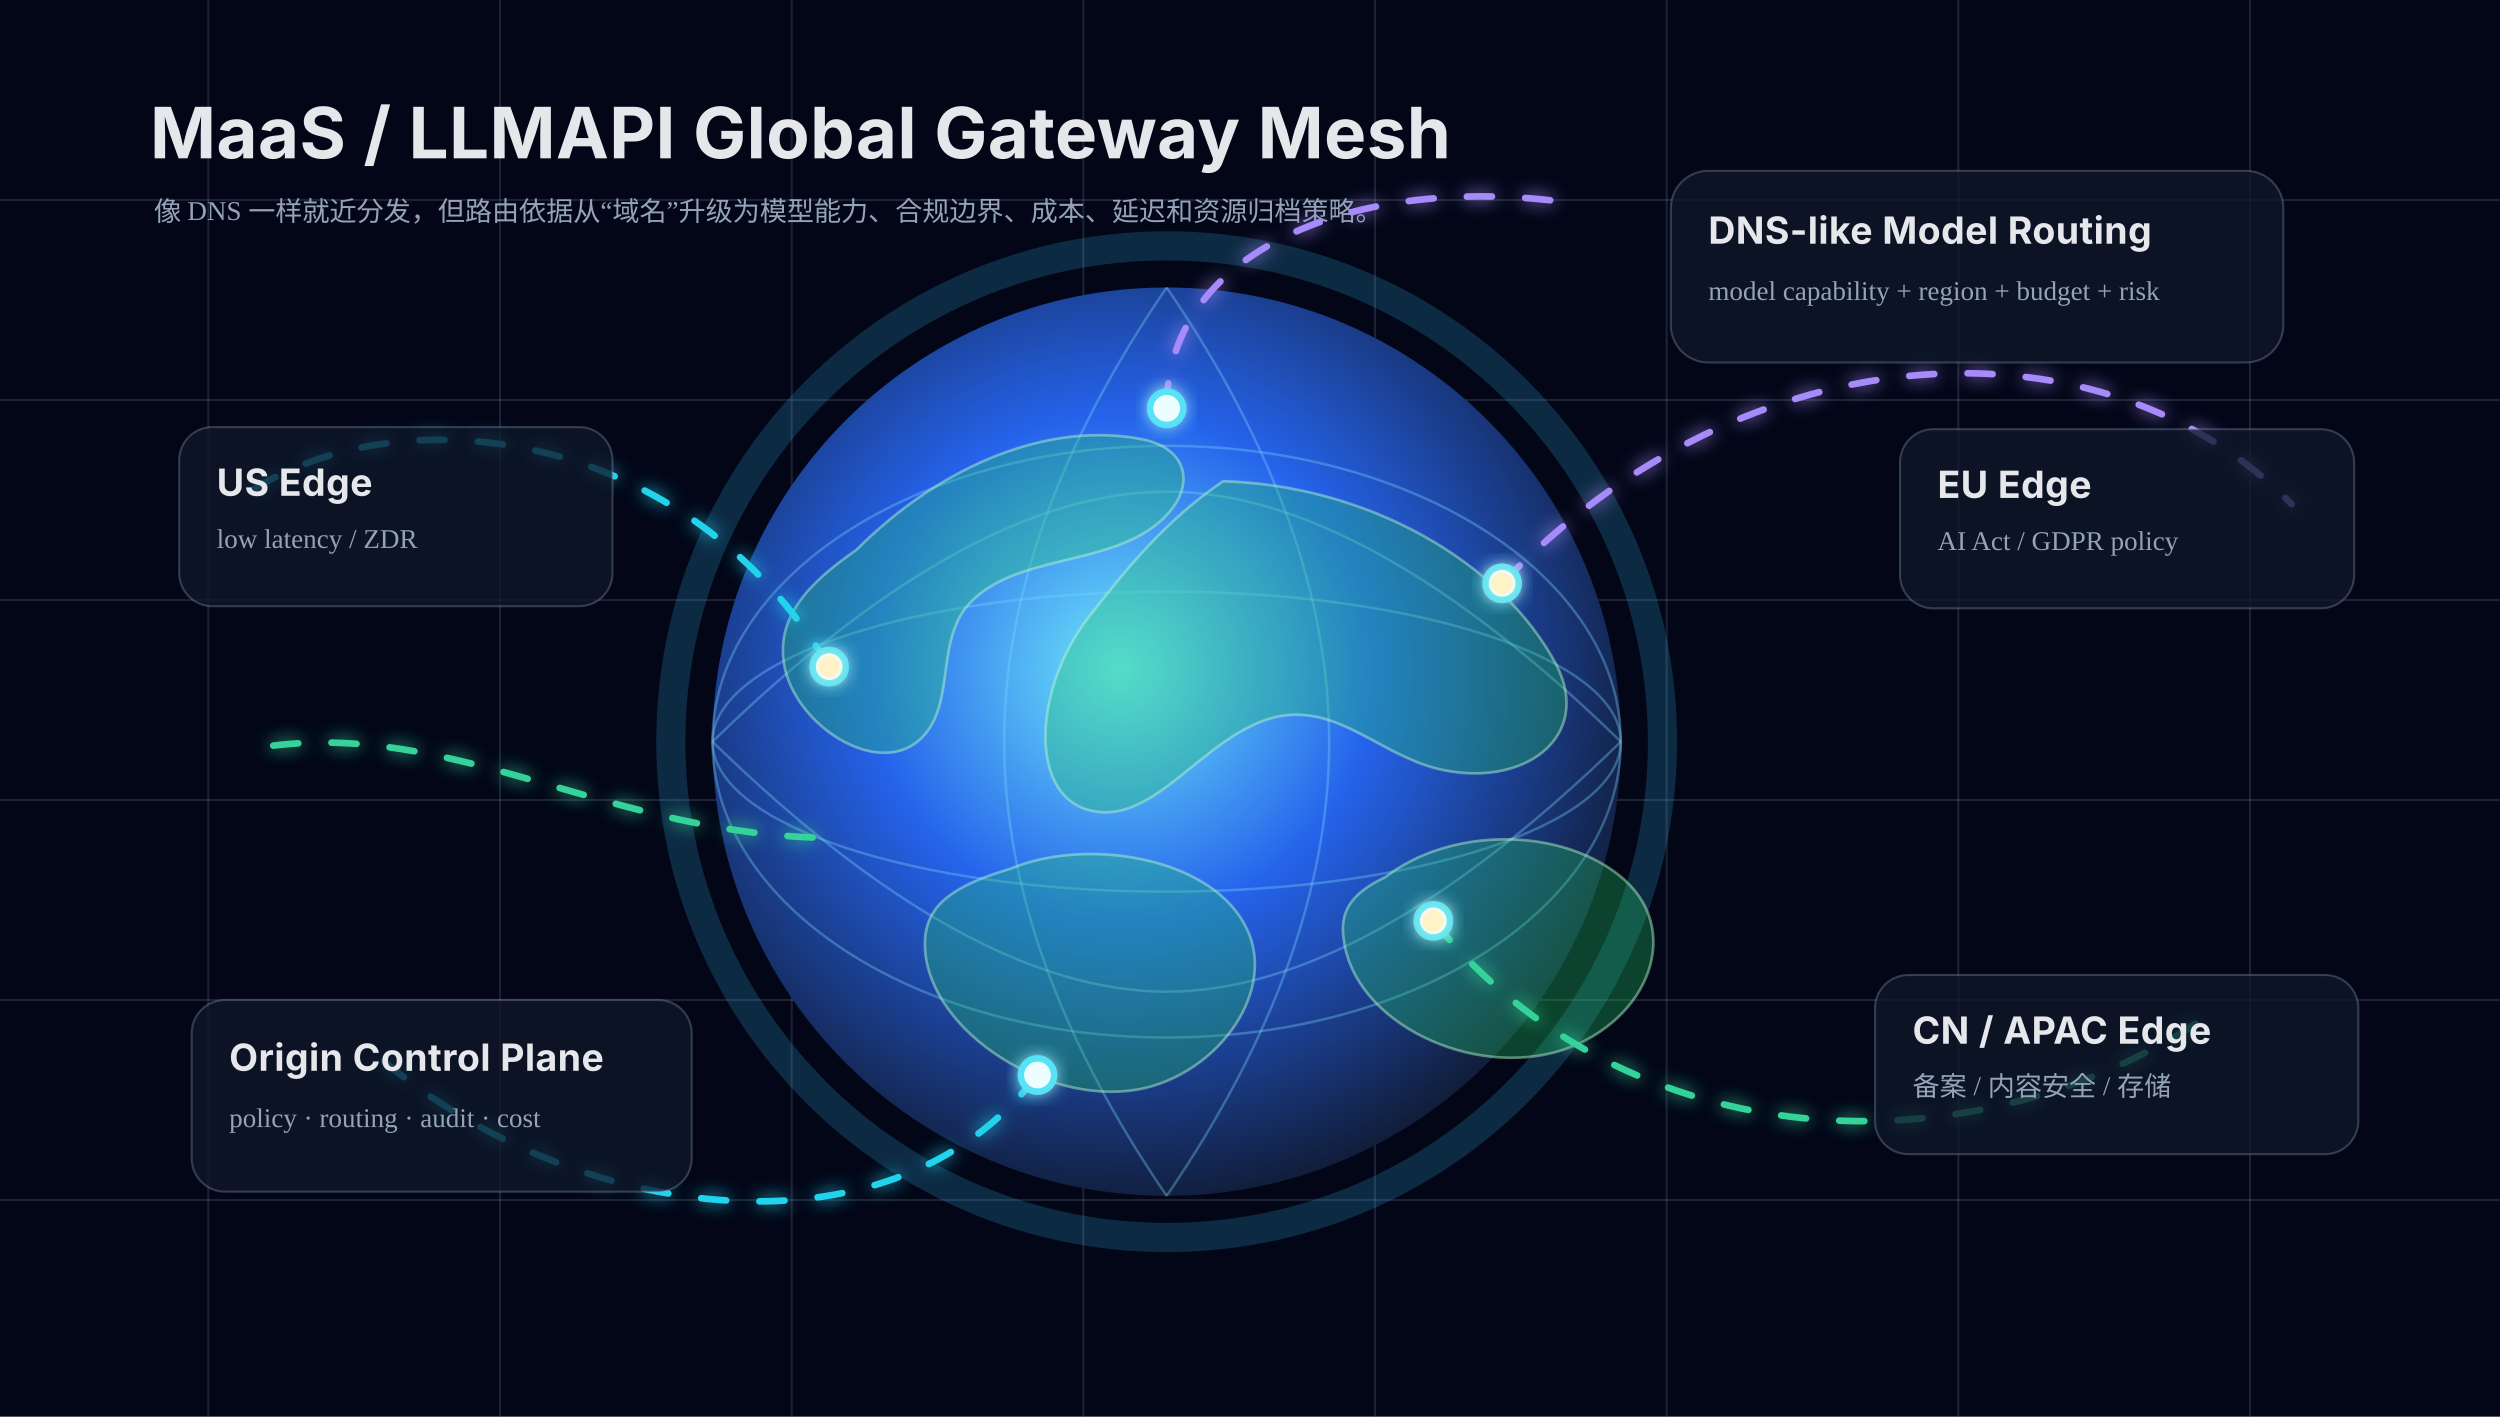
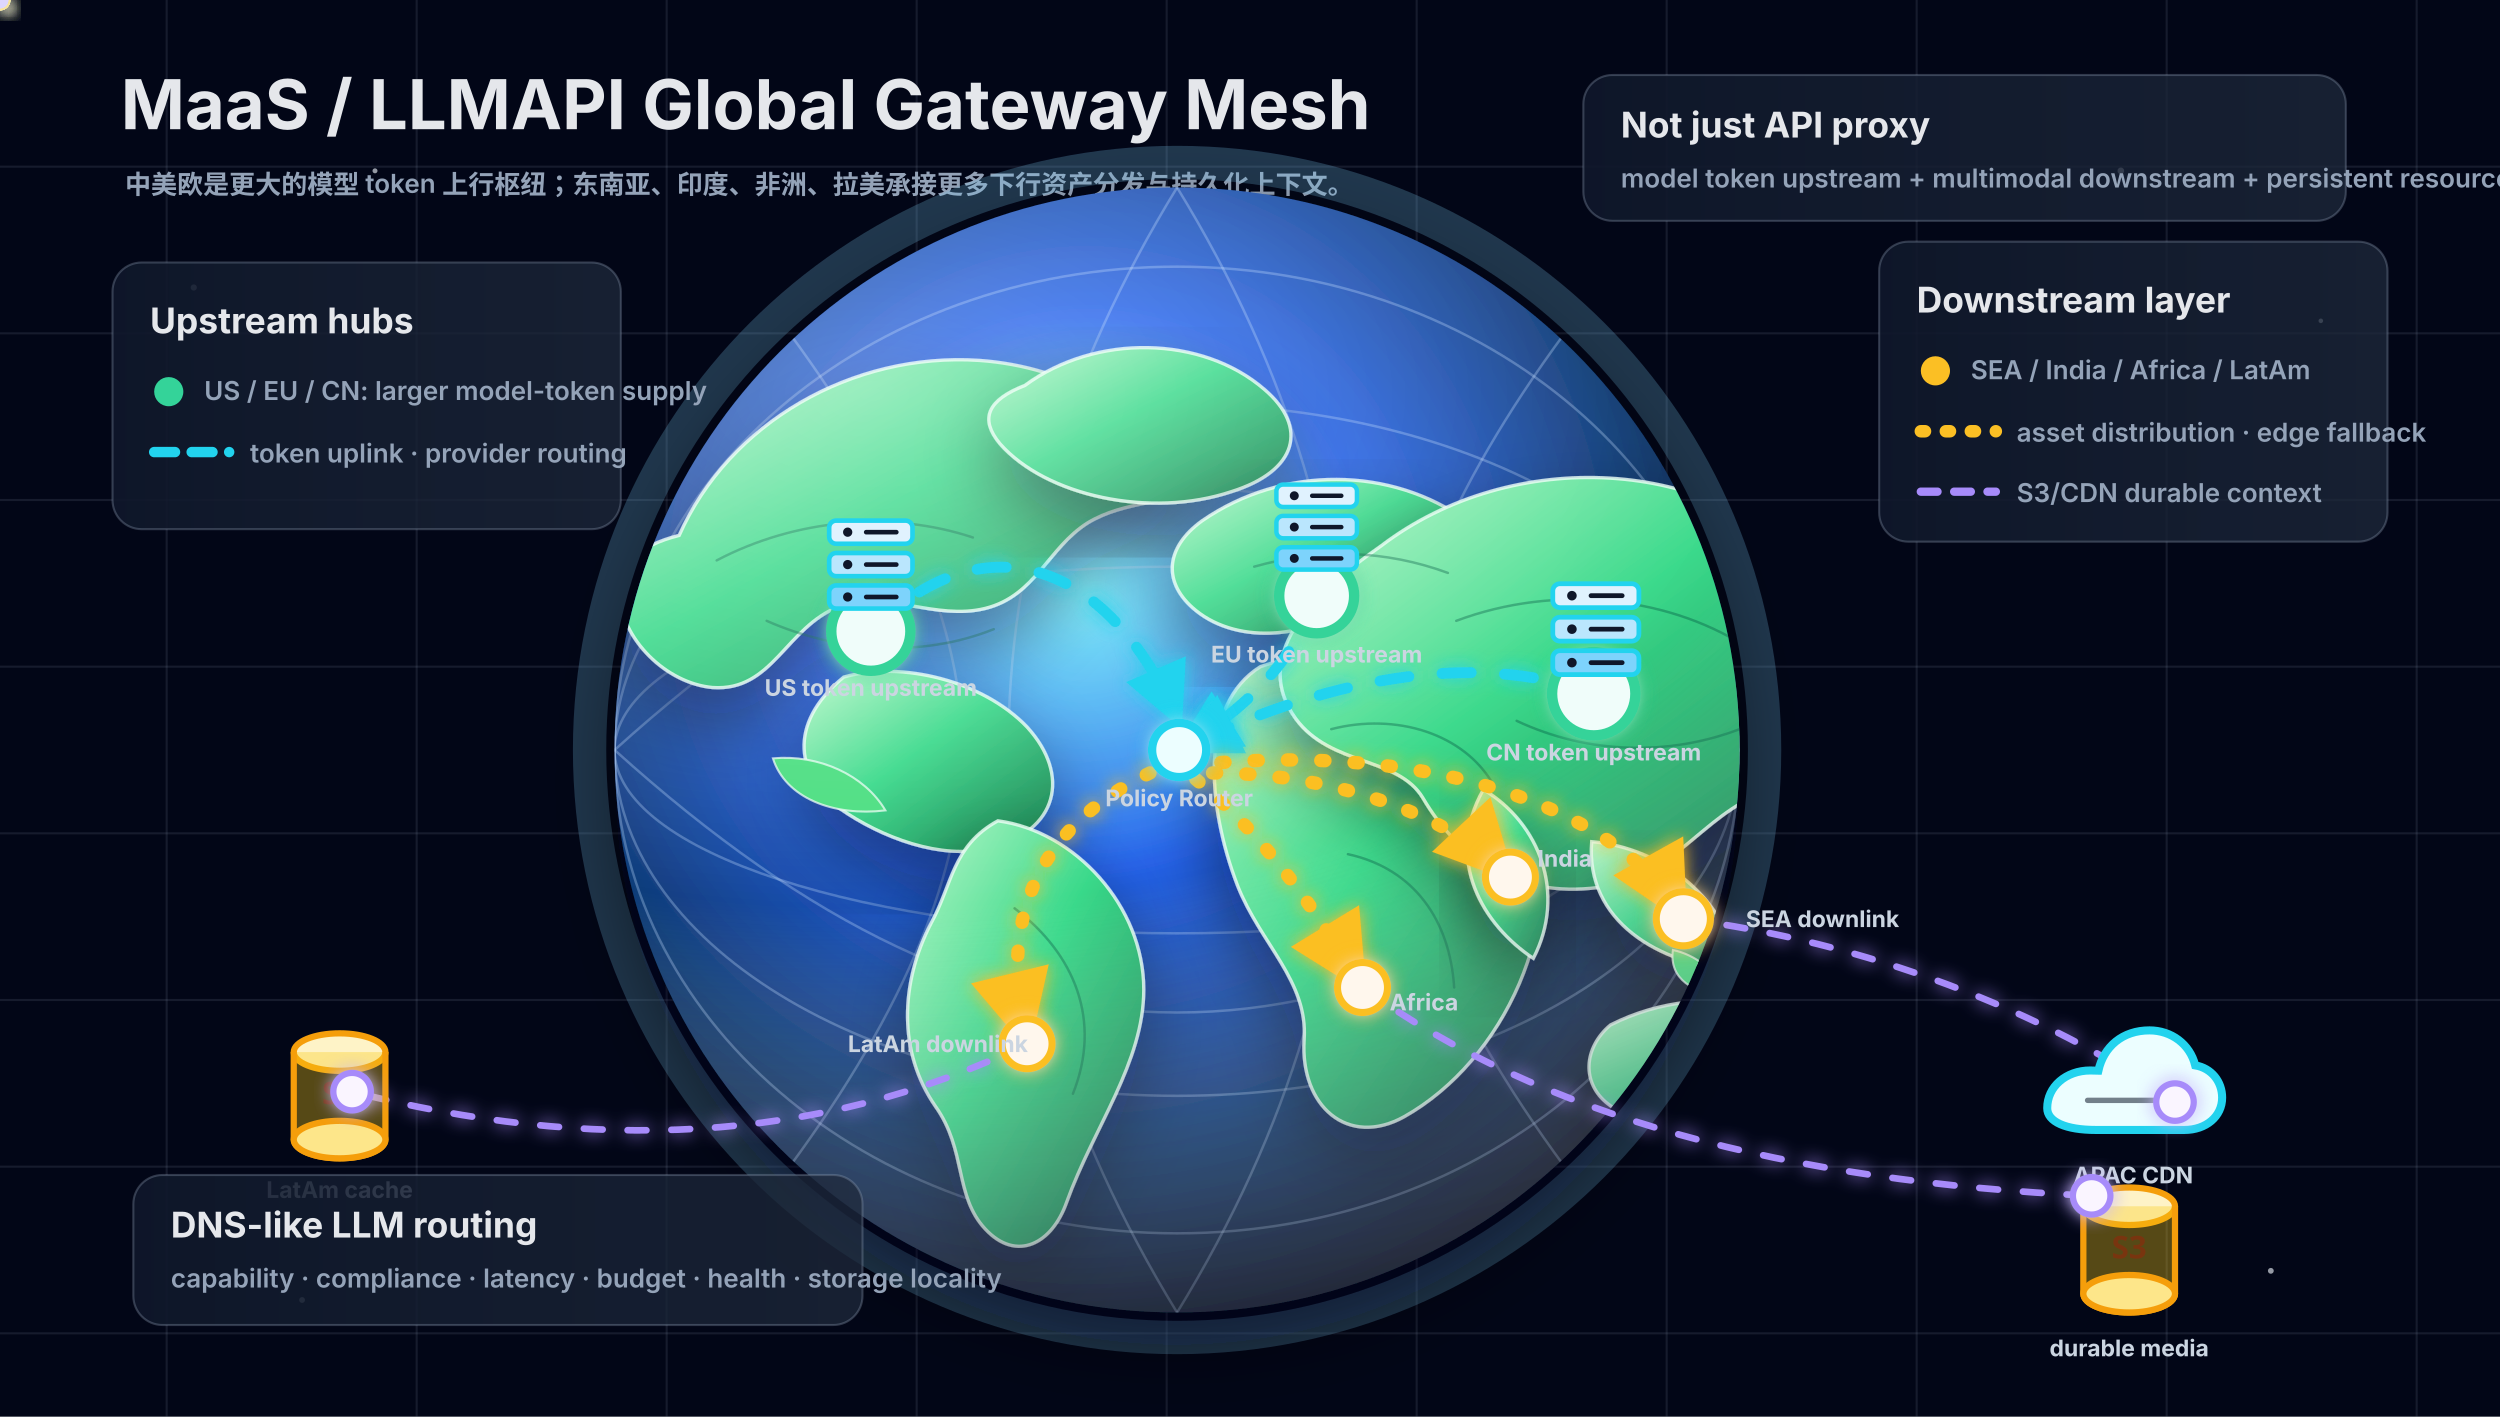
<svg xmlns="http://www.w3.org/2000/svg" viewBox="0 0 1200 680" role="img" aria-labelledby="title desc">
  <defs>
-     <radialGradient id="earth" cx="45%" cy="42%" r="62%">
-       <stop offset="0%" stop-color="#6ee7f9" />
-       <stop offset="45%" stop-color="#2563eb" />
-       <stop offset="100%" stop-color="#0f172a" />
+     <radialGradient id="ocean" cx="42%" cy="36%" r="68%">
+       <stop offset="0%" stop-color="#67e8f9" />
+       <stop offset="36%" stop-color="#2563eb" />
+       <stop offset="72%" stop-color="#0f3a74" />
+       <stop offset="100%" stop-color="#06111f" />
    </radialGradient>
+     <radialGradient id="sphereShade" cx="35%" cy="28%" r="75%">
+       <stop offset="0%" stop-color="#ffffff" stop-opacity=".28" />
+       <stop offset="48%" stop-color="#ffffff" stop-opacity="0" />
+       <stop offset="100%" stop-color="#020617" stop-opacity=".58" />
+     </radialGradient>
+     <linearGradient id="landGrad" x1="0" x2="1" y1="0" y2="1">
+       <stop offset="0%" stop-color="#b7f7c7" />
+       <stop offset="45%" stop-color="#39d98a" />
+       <stop offset="100%" stop-color="#147a4a" />
+     </linearGradient>
    <linearGradient id="panel" x1="0" x2="1">
-       <stop offset="0%" stop-color="#0f172a" />
-       <stop offset="100%" stop-color="#111827" />
+       <stop offset="0%" stop-color="#0f172a" stop-opacity=".92" />
+       <stop offset="100%" stop-color="#1e293b" stop-opacity=".74" />
    </linearGradient>
-     <filter id="glow" x="-40%" y="-40%" width="180%" height="180%">
+     <filter id="glow" x="-50%" y="-50%" width="200%" height="200%">
      <feGaussianBlur stdDeviation="4" result="blur" />
      <feMerge>
        <feMergeNode in="blur" />
        <feMergeNode in="SourceGraphic" />
      </feMerge>
    </filter>
+     <filter id="softShadow" x="-35%" y="-35%" width="170%" height="170%">
+       <feDropShadow dx="0" dy="16" stdDeviation="18" flood-color="#000814" flood-opacity=".48" />
+     </filter>
+     <clipPath id="globeClip">
+       <circle cx="565" cy="360" r="270" />
+     </clipPath>
+     <marker id="arrowUp" viewBox="0 0 10 10" refX="9" refY="5" markerWidth="6" markerHeight="6" orient="auto-start-reverse">
+       <path d="M0 0 10 5 0 10Z" fill="#22d3ee" />
+     </marker>
+     <marker id="arrowDown" viewBox="0 0 10 10" refX="9" refY="5" markerWidth="6" markerHeight="6" orient="auto-start-reverse">
+       <path d="M0 0 10 5 0 10Z" fill="#fbbf24" />
+     </marker>
+     <symbol id="server" viewBox="0 0 54 54">
+       <rect x="9" y="8" width="36" height="10" rx="3" fill="#e0f2fe" stroke="#22d3ee" stroke-width="2" />
+       <rect x="9" y="22" width="36" height="10" rx="3" fill="#bae6fd" stroke="#22d3ee" stroke-width="2" />
+       <rect x="9" y="36" width="36" height="10" rx="3" fill="#7dd3fc" stroke="#22d3ee" stroke-width="2" />
+       <circle cx="17" cy="13" r="2" fill="#0f172a" />
+       <circle cx="17" cy="27" r="2" fill="#0f172a" />
+       <circle cx="17" cy="41" r="2" fill="#0f172a" />
+       <path d="M25 13h13M25 27h13M25 41h13" stroke="#0f172a" stroke-width="2" stroke-linecap="round" />
+     </symbol>
+     <symbol id="cloud" viewBox="0 0 70 48">
+       <path d="M21 39h33c8 0 14-5 14-12 0-6-4-11-10-12C56 7 49 2 41 2 31 2 24 8 22 17c-1 0-2-.1-3-.1-9 0-16 6-16 14C3 36 10 39 21 39Z" fill="#ecfeff" stroke="#22d3ee" stroke-width="3" />
+       <path d="M18 28h38" stroke="#0f172a" stroke-width="2" stroke-linecap="round" opacity=".55" />
+     </symbol>
+     <symbol id="s3" viewBox="0 0 62 70">
+       <ellipse cx="31" cy="13" rx="22" ry="9" fill="#fef3c7" stroke="#f59e0b" stroke-width="3" />
+       <path d="M9 13v42c0 5 10 9 22 9s22-4 22-9V13" fill="#facc15" fill-opacity=".34" stroke="#f59e0b" stroke-width="3" />
+       <ellipse cx="31" cy="55" rx="22" ry="9" fill="#fde68a" stroke="#f59e0b" stroke-width="3" />
+       <text x="31" y="38" text-anchor="middle" font-family="ui-sans-serif, system-ui" font-size="15" font-weight="800" fill="#78350f">S3</text>
+     </symbol>
    <style>
      .bg { fill: #020617; }
-       .grid { stroke: rgba(148, 163, 184, .18); stroke-width: 1; fill: none; }
-       .land { fill: rgba(34, 197, 94, .32); stroke: rgba(187, 247, 208, .46); stroke-width: 1.3; }
-       .halo { fill: none; stroke: rgba(56, 189, 248, .2); stroke-width: 14; }
-       .orbit { fill: none; stroke: rgba(125, 211, 252, .35); stroke-width: 1.2; }
-       .arc { fill: none; stroke: #22d3ee; stroke-width: 3.2; stroke-linecap: round; stroke-dasharray: 12 16; filter: url(#glow); animation: dash 3.2s linear infinite; }
-       .arc2 { stroke: #a78bfa; animation-duration: 4.2s; animation-delay: -.7s; }
-       .arc3 { stroke: #34d399; animation-duration: 5s; animation-delay: -1.4s; }
-       .node { fill: #ecfeff; stroke: #22d3ee; stroke-width: 3; filter: url(#glow); }
-       .pulse { fill: none; stroke: #67e8f9; stroke-width: 3; opacity: .75; animation: pulse 2.4s ease-out infinite; }
-       .label { font-family: ui-sans-serif, system-ui, -apple-system, BlinkMacSystemFont, "Segoe UI", sans-serif; fill: #e5e7eb; font-size: 18px; font-weight: 650; letter-spacing: .2px; }
-       .small { fill: #94a3b8; font-size: 13px; font-weight: 500; }
-       .badge { fill: rgba(15, 23, 42, .78); stroke: rgba(148, 163, 184, .32); stroke-width: 1; }
-       .flowdot { fill: #fef3c7; filter: url(#glow); }
-       .flowdot.a { animation: moveA 4s ease-in-out infinite; }
-       .flowdot.b { animation: moveB 5s ease-in-out infinite; }
-       .flowdot.c { animation: moveC 4.6s ease-in-out infinite; }
-       @keyframes dash { to { stroke-dashoffset: -112; } }
-       @keyframes pulse { 0% { r: 8; opacity: .7; } 100% { r: 34; opacity: 0; } }
-       @keyframes moveA { 0%,100% { transform: translate(0,0); opacity: .2; } 50% { transform: translate(154px,-54px); opacity: 1; } }
-       @keyframes moveB { 0%,100% { transform: translate(0,0); opacity: .15; } 50% { transform: translate(-166px,78px); opacity: 1; } }
-       @keyframes moveC { 0%,100% { transform: translate(0,0); opacity: .2; } 50% { transform: translate(84px,140px); opacity: 1; } }
+       .grid { stroke: rgba(148, 163, 184, .14); stroke-width: 1; fill: none; }
+       .star { fill: rgba(226, 232, 240, .65); }
+       .globeRing { fill: none; stroke: rgba(125, 211, 252, .24); stroke-width: 16; }
+       .latlon { fill: none; stroke: rgba(191, 219, 254, .32); stroke-width: 1.2; }
+       .coast { fill: url(#landGrad); stroke: rgba(236, 253, 245, .8); stroke-width: 1.6; filter: url(#softShadow); }
+       .island { fill: #4ade80; stroke: rgba(236, 253, 245, .74); stroke-width: 1; }
+       .terrain { fill: none; stroke: rgba(6, 95, 70, .42); stroke-width: 1.2; stroke-linecap: round; }
+       .uplink { fill: none; stroke: #22d3ee; stroke-width: 5.2; stroke-linecap: round; stroke-dasharray: 14 16; filter: url(#glow); marker-end: url(#arrowUp); animation: dash 3s linear infinite; }
+       .downlink { fill: none; stroke: #fbbf24; stroke-width: 6.4; stroke-linecap: round; stroke-dasharray: 2 14; filter: url(#glow); marker-end: url(#arrowDown); animation: dash 2.35s linear infinite reverse; }
+       .storelink { fill: none; stroke: #a78bfa; stroke-width: 3.2; stroke-linecap: round; stroke-dasharray: 9 12; filter: url(#glow); animation: dash 4.3s linear infinite; }
+       .hub { fill: #ecfeff; stroke: #22d3ee; stroke-width: 4; filter: url(#glow); }
+       .hubLarge { fill: #f0fdfa; stroke: #34d399; stroke-width: 5; filter: url(#glow); }
+       .edge { fill: #fff7ed; stroke: #fbbf24; stroke-width: 3.4; filter: url(#glow); }
+       .storage { fill: #faf5ff; stroke: #a78bfa; stroke-width: 3; filter: url(#glow); }
+       .panel { fill: url(#panel); stroke: rgba(148,163,184,.32); stroke-width: 1; }
+       .label { font-family: ui-sans-serif, system-ui, -apple-system, BlinkMacSystemFont, "Segoe UI", sans-serif; fill: #e5e7eb; font-size: 17px; font-weight: 750; letter-spacing: 0; }
+       .small { font-family: ui-sans-serif, system-ui, -apple-system, BlinkMacSystemFont, "Segoe UI", sans-serif; fill: #94a3b8; font-size: 12.5px; font-weight: 560; letter-spacing: 0; }
+       .tiny { font-family: ui-sans-serif, system-ui, -apple-system, BlinkMacSystemFont, "Segoe UI", sans-serif; fill: #cbd5e1; font-size: 11px; font-weight: 680; letter-spacing: 0; }
+       .badgeText { font-family: ui-sans-serif, system-ui, -apple-system, BlinkMacSystemFont, "Segoe UI", sans-serif; fill: #0f172a; font-size: 11px; font-weight: 850; letter-spacing: 0; }
+       .packetUp { fill: #cffafe; filter: url(#glow); }
+       .packetDown { fill: #fde68a; filter: url(#glow); }
+       .packetStore { fill: #ddd6fe; filter: url(#glow); }
+       @keyframes dash { to { stroke-dashoffset: -120; } }
    </style>
  </defs>
  <rect class="bg" width="1200" height="680" />
-   <path class="grid" d="M0 96H1200M0 192H1200M0 288H1200M0 384H1200M0 480H1200M0 576H1200" />
-   <path class="grid" d="M100 0V680M240 0V680M380 0V680M520 0V680M660 0V680M800 0V680M940 0V680M1080 0V680" />
-   <text x="72" y="76" class="label" style="font-size:34px">MaaS / LLMAPI Global Gateway Mesh</text>
-   <text x="74" y="106" class="small">像 DNS 一样就近分发，但路由依据从“域名”升级为模型能力、合规边界、成本、延迟和资源归档策略。</text>
-   <circle cx="560" cy="356" r="238" class="halo" />
-   <circle cx="560" cy="356" r="218" fill="url(#earth)" />
-   <ellipse cx="560" cy="356" rx="218" ry="72" class="orbit" />
-   <ellipse cx="560" cy="356" rx="218" ry="142" class="orbit" />
-   <path class="orbit" d="M342 356C424 276 497 236 560 236s136 40 218 120" />
-   <path class="orbit" d="M342 356C424 436 497 476 560 476s136-40 218-120" />
-   <path class="orbit" d="M560 138C508 214 482 287 482 356s26 142 78 218" />
-   <path class="orbit" d="M560 138C612 214 638 287 638 356s-26 142-78 218" />
-   <path class="land" d="M411 264c42-42 94-62 138-53 23 5 25 25 7 40-25 21-69 15-91 39-17 19-5 52-26 67-20 14-55-8-62-35-6-25 11-42 34-58z" />
-   <path class="land" d="M587 231c70 2 134 39 160 88 18 35-16 60-57 50-28-7-48-31-77-25-36 8-60 56-93 44-26-10-23-58 2-91 18-23 36-46 65-66z" />
-   <path class="land" d="M485 417c36-15 94-6 112 26 18 31-12 73-51 80-46 8-104-31-102-72 1-17 14-26 41-34z" />
-   <path class="land" d="M665 421c31-24 83-24 112-1 32 25 15 70-27 84-43 14-100-13-105-53-2-13 3-22 20-30z" />
-   <path class="arc" d="M398 320 C330 206 194 188 120 236" />
-   <path class="arc arc2" d="M721 280 C840 156 1010 150 1100 242" />
-   <path class="arc arc3" d="M688 442 C780 556 946 566 1062 486" />
-   <path class="arc" d="M498 516 C426 610 270 586 178 504" />
-   <path class="arc arc2" d="M560 196 C560 118 656 82 758 98" />
-   <path class="arc arc3" d="M390 402 C286 398 210 342 118 360" />
-   <circle cx="398" cy="320" r="8" class="node" />
-   <circle cx="398" cy="320" r="8" class="pulse" />
-   <circle cx="721" cy="280" r="8" class="node" />
-   <circle cx="721" cy="280" r="8" class="pulse" style="animation-delay:.4s" />
-   <circle cx="688" cy="442" r="8" class="node" />
-   <circle cx="688" cy="442" r="8" class="pulse" style="animation-delay:.8s" />
-   <circle cx="498" cy="516" r="8" class="node" />
-   <circle cx="498" cy="516" r="8" class="pulse" style="animation-delay:1.2s" />
-   <circle cx="560" cy="196" r="8" class="node" />
-   <circle cx="560" cy="196" r="8" class="pulse" style="animation-delay:1.6s" />
-   <circle cx="398" cy="320" r="5" class="flowdot a" />
-   <circle cx="721" cy="280" r="5" class="flowdot b" />
-   <circle cx="688" cy="442" r="5" class="flowdot c" />
-   <g transform="translate(86 205)">
-     <rect class="badge" width="208" height="86" rx="16" />
-     <text x="18" y="33" class="label">US Edge</text>
-     <text x="18" y="58" class="small">low latency / ZDR</text>
-   </g>
-   <g transform="translate(912 206)">
-     <rect class="badge" width="218" height="86" rx="16" />
-     <text x="18" y="33" class="label">EU Edge</text>
-     <text x="18" y="58" class="small">AI Act / GDPR policy</text>
-   </g>
-   <g transform="translate(900 468)">
-     <rect class="badge" width="232" height="86" rx="16" />
-     <text x="18" y="33" class="label">CN / APAC Edge</text>
-     <text x="18" y="58" class="small">备案 / 内容安全 / 存储</text>
-   </g>
-   <g transform="translate(92 480)">
-     <rect class="badge" width="240" height="92" rx="16" />
-     <text x="18" y="34" class="label">Origin Control Plane</text>
-     <text x="18" y="61" class="small">policy · routing · audit · cost</text>
-   </g>
-   <g transform="translate(802 82)">
-     <rect class="badge" width="294" height="92" rx="18" />
-     <text x="18" y="35" class="label">DNS-like Model Routing</text>
-     <text x="18" y="62" class="small">model capability + region + budget + risk</text>
+   <path class="grid" d="M0 80H1200M0 160H1200M0 240H1200M0 320H1200M0 400H1200M0 480H1200M0 560H1200M0 640H1200" />
+   <path class="grid" d="M80 0V680M200 0V680M320 0V680M440 0V680M560 0V680M680 0V680M800 0V680M920 0V680M1040 0V680M1160 0V680" />
+   <circle class="star" cx="93" cy="138" r="1.5" />
+   <circle class="star" cx="180" cy="82" r="1.2" />
+   <circle class="star" cx="1018" cy="82" r="1.6" />
+   <circle class="star" cx="1114" cy="154" r="1.1" />
+   <circle class="star" cx="145" cy="624" r="1.4" />
+   <circle class="star" cx="1090" cy="610" r="1.4" />
+   <text x="58" y="62" class="label" style="font-size:33px">MaaS / LLMAPI Global Gateway Mesh</text>
+   <text x="60" y="93" class="small">中美欧是更大的模型 token 上行枢纽；东南亚、印度、非洲、拉美承接更多下行资产分发与持久化上下文。</text>
+   <circle cx="565" cy="360" r="282" class="globeRing" />
+   <circle cx="565" cy="360" r="270" fill="url(#ocean)" filter="url(#softShadow)" />
+   <g clip-path="url(#globeClip)">
+     <ellipse cx="565" cy="360" rx="270" ry="88" class="latlon" />
+     <ellipse cx="565" cy="360" rx="270" ry="166" class="latlon" />
+     <ellipse cx="565" cy="360" rx="270" ry="232" class="latlon" />
+     <path class="latlon" d="M295 360C388 276 474 234 565 234s177 42 270 126" />
+     <path class="latlon" d="M295 360C388 444 474 486 565 486s177-42 270-126" />
+     <path class="latlon" d="M565 90C511 178 484 268 484 360s27 182 81 270" />
+     <path class="latlon" d="M565 90C619 178 646 268 646 360s-27 182-81 270" />
+     <path class="latlon" d="M379 160C435 236 462 303 462 360s-27 124-83 200" />
+     <path class="latlon" d="M751 160C695 236 668 303 668 360s27 124 83 200" />
+     <path class="coast" d="M326 257c24-54 83-88 144-84 43 3 80 25 110 60-18 9-40 7-58 18-19 12-25 35-49 41-24 6-48-9-70-1-26 10-32 41-61 39-22-2-44-23-45-46-1-12 9-22 29-27z" />
+     <path class="coast" d="M405 325c28-8 67 2 88 24 21 23 15 50-18 58-23 6-52-5-72-19-20-15-26-40 2-63z" />
+     <path class="coast" d="M479 394c37 5 70 41 70 81 0 35-24 66-37 102-7 20-24 29-39 13-15-16-9-38-24-59-18-26-17-59-2-88 10-18 10-37 32-49z" />
+     <path class="coast" d="M492 185c34-25 85-24 115 2 21 18 16 39-16 49-39 13-89 2-111-23-10-12-6-21 12-28z" />
+     <path class="coast" d="M577 250c39-27 91-26 127 0-10 21-36 23-54 39-20 17-55 21-76 4-16-13-15-30 3-43z" />
+     <path class="coast" d="M605 320c55-19 111 12 130 68 18 54-13 121-61 148-27 15-50-5-48-37 2-28-21-46-32-74-15-39-18-87 11-105z" />
+     <path class="coast" d="M663 262c63-48 160-43 208 13 31 36 23 87-24 105-31 12-43 41-80 46-39 5-67-14-84-43-12-20-44-15-61-38-21-29 5-58 41-83z" />
+     <path class="coast" d="M712 379c27 16 40 50 24 81-24-16-43-47-24-81z" />
+     <path class="coast" d="M764 404c35 3 66 29 70 62-38-3-73-24-70-62z" />
+     <path class="coast" d="M773 492c47-24 107-9 138 26-27 31-100 42-139 12-13-10-12-27 1-38z" />
+     <path class="island" d="M856 342c10-8 24-6 30 4-8 11-24 11-30-4z" />
+     <path class="island" d="M850 389c10 0 20 7 24 18-16 4-27-2-24-18z" />
+     <path class="island" d="M803 456c10 2 22 10 25 22-15-1-27-8-25-22z" />
+     <path class="island" d="M371 364c22-2 44 8 54 25-25 3-48-6-54-25z" />
+     <path class="terrain" d="M344 269c38-20 84-24 123-11M368 298c34 15 74 18 109 4M602 272c32-9 63-8 93 3M639 350c31-8 64 2 78 27M647 410c32 7 49 32 51 64M699 298c48-18 104-12 143 15M728 346c34 16 73 17 107 4M487 436c29 22 42 54 28 89M787 515c31 12 70 13 101 0" />
+     <rect width="1200" height="680" fill="url(#sphereShade)" />
+   </g>
+   <path id="upUS" class="uplink" d="M418 303C470 250 531 266 566 347" />
+   <path id="upEU" class="uplink" d="M632 286C621 318 598 340 566 360" />
+   <path id="upCN" class="uplink" d="M765 333C706 311 633 327 566 360" />
+   <path id="downSEA" class="downlink" d="M586 366C691 358 779 389 808 441" />
+   <path id="downIN" class="downlink" d="M582 371C637 371 696 390 725 421" />
+   <path id="downAF" class="downlink" d="M574 374C610 404 632 438 654 474" />
+   <path id="downLATAM" class="downlink" d="M552 371C496 398 479 444 493 501" />
+   <path id="storeSEA" class="storelink" d="M808 441C895 452 981 485 1044 529" />
+   <path id="storeAF" class="storelink" d="M654 474C740 536 857 567 1004 574" />
+   <path id="storeLATAM" class="storelink" d="M493 501C392 550 282 553 169 524" />
+   <circle class="packetUp" r="5">
+     <animateMotion dur="2.8s" repeatCount="indefinite">
+       <mpath href="#upUS" />
+     </animateMotion>
+   </circle>
+   <circle class="packetUp" r="5">
+     <animateMotion dur="3.1s" begin=".45s" repeatCount="indefinite">
+       <mpath href="#upEU" />
+     </animateMotion>
+   </circle>
+   <circle class="packetUp" r="5">
+     <animateMotion dur="3.3s" begin=".8s" repeatCount="indefinite">
+       <mpath href="#upCN" />
+     </animateMotion>
+   </circle>
+   <circle class="packetDown" r="5">
+     <animateMotion dur="2.5s" repeatCount="indefinite">
+       <mpath href="#downSEA" />
+     </animateMotion>
+   </circle>
+   <circle class="packetDown" r="5">
+     <animateMotion dur="2.7s" begin=".3s" repeatCount="indefinite">
+       <mpath href="#downIN" />
+     </animateMotion>
+   </circle>
+   <circle class="packetDown" r="5">
+     <animateMotion dur="2.9s" begin=".6s" repeatCount="indefinite">
+       <mpath href="#downAF" />
+     </animateMotion>
+   </circle>
+   <circle class="packetDown" r="5">
+     <animateMotion dur="3s" begin=".9s" repeatCount="indefinite">
+       <mpath href="#downLATAM" />
+     </animateMotion>
+   </circle>
+   <circle class="packetStore" r="4">
+     <animateMotion dur="4.2s" repeatCount="indefinite">
+       <mpath href="#storeSEA" />
+     </animateMotion>
+   </circle>
+   <circle class="packetStore" r="4">
+     <animateMotion dur="4.6s" begin=".7s" repeatCount="indefinite">
+       <mpath href="#storeAF" />
+     </animateMotion>
+   </circle>
+   <circle class="packetStore" r="4">
+     <animateMotion dur="4.8s" begin="1.2s" repeatCount="indefinite">
+       <mpath href="#storeLATAM" />
+     </animateMotion>
+   </circle>
+   <circle cx="566" cy="360" r="13" class="hub" />
+   <text x="566" y="387" text-anchor="middle" class="tiny">Policy Router</text>
+   <circle cx="418" cy="303" r="19" class="hubLarge" />
+   <use href="#server" x="388" y="241" width="60" height="60" />
+   <text x="418" y="334" text-anchor="middle" class="tiny">US token upstream</text>
+   <circle cx="632" cy="286" r="18" class="hubLarge" />
+   <use href="#server" x="603" y="224" width="58" height="58" />
+   <text x="632" y="318" text-anchor="middle" class="tiny">EU token upstream</text>
+   <circle cx="765" cy="333" r="20" class="hubLarge" />
+   <use href="#server" x="735" y="271" width="62" height="62" />
+   <text x="765" y="365" text-anchor="middle" class="tiny">CN token upstream</text>
+   <circle cx="808" cy="441" r="13" class="edge" />
+   <text x="838" y="445" class="tiny">SEA downlink</text>
+   <circle cx="725" cy="421" r="12" class="edge" />
+   <text x="738" y="416" class="tiny">India</text>
+   <circle cx="654" cy="474" r="12" class="edge" />
+   <text x="667" y="485" class="tiny">Africa</text>
+   <circle cx="493" cy="501" r="12" class="edge" />
+   <text x="407" y="505" class="tiny">LatAm downlink</text>
+   <use href="#cloud" x="978" y="492" width="92" height="62" />
+   <text x="1024" y="568" text-anchor="middle" class="tiny">APAC CDN</text>
+   <use href="#s3" x="991" y="566" width="62" height="70" />
+   <text x="1022" y="651" text-anchor="middle" class="tiny">durable media</text>
+   <use href="#s3" x="132" y="492" width="62" height="70" />
+   <text x="163" y="575" text-anchor="middle" class="tiny">LatAm cache</text>
+   <circle cx="1044" cy="529" r="9" class="storage" />
+   <circle cx="1004" cy="574" r="9" class="storage" />
+   <circle cx="169" cy="524" r="9" class="storage" />
+   <g transform="translate(54 126)">
+     <rect class="panel" width="244" height="128" rx="14" />
+     <text x="18" y="34" class="label">Upstream hubs</text>
+     <circle cx="27" cy="62" r="7" fill="#34d399" />
+     <text x="44" y="66" class="small">US / EU / CN: larger model-token supply</text>
+     <path d="M20 91h36" stroke="#22d3ee" stroke-width="5" stroke-dasharray="10 8" stroke-linecap="round" />
+     <text x="66" y="96" class="small">token uplink · provider routing</text>
+   </g>
+   <g transform="translate(902 116)">
+     <rect class="panel" width="244" height="144" rx="14" />
+     <text x="18" y="34" class="label">Downstream layer</text>
+     <circle cx="27" cy="62" r="7" fill="#fbbf24" />
+     <text x="44" y="66" class="small">SEA / India / Africa / LatAm</text>
+     <path d="M20 91h36" stroke="#fbbf24" stroke-width="6" stroke-dasharray="2 10" stroke-linecap="round" />
+     <text x="66" y="96" class="small">asset distribution · edge fallback</text>
+     <path d="M20 120h36" stroke="#a78bfa" stroke-width="4" stroke-dasharray="8 8" stroke-linecap="round" />
+     <text x="66" y="125" class="small">S3/CDN durable context</text>
+   </g>
+   <g transform="translate(64 564)">
+     <rect class="panel" width="350" height="72" rx="14" />
+     <text x="18" y="30" class="label">DNS-like LLM routing</text>
+     <text x="18" y="54" class="small">capability · compliance · latency · budget · health · storage locality</text>
+   </g>
+   <g transform="translate(760 36)">
+     <rect class="panel" width="366" height="70" rx="14" />
+     <text x="18" y="30" class="label">Not just API proxy</text>
+     <text x="18" y="54" class="small">model token upstream + multimodal downstream + persistent resource references</text>
  </g>
</svg>
